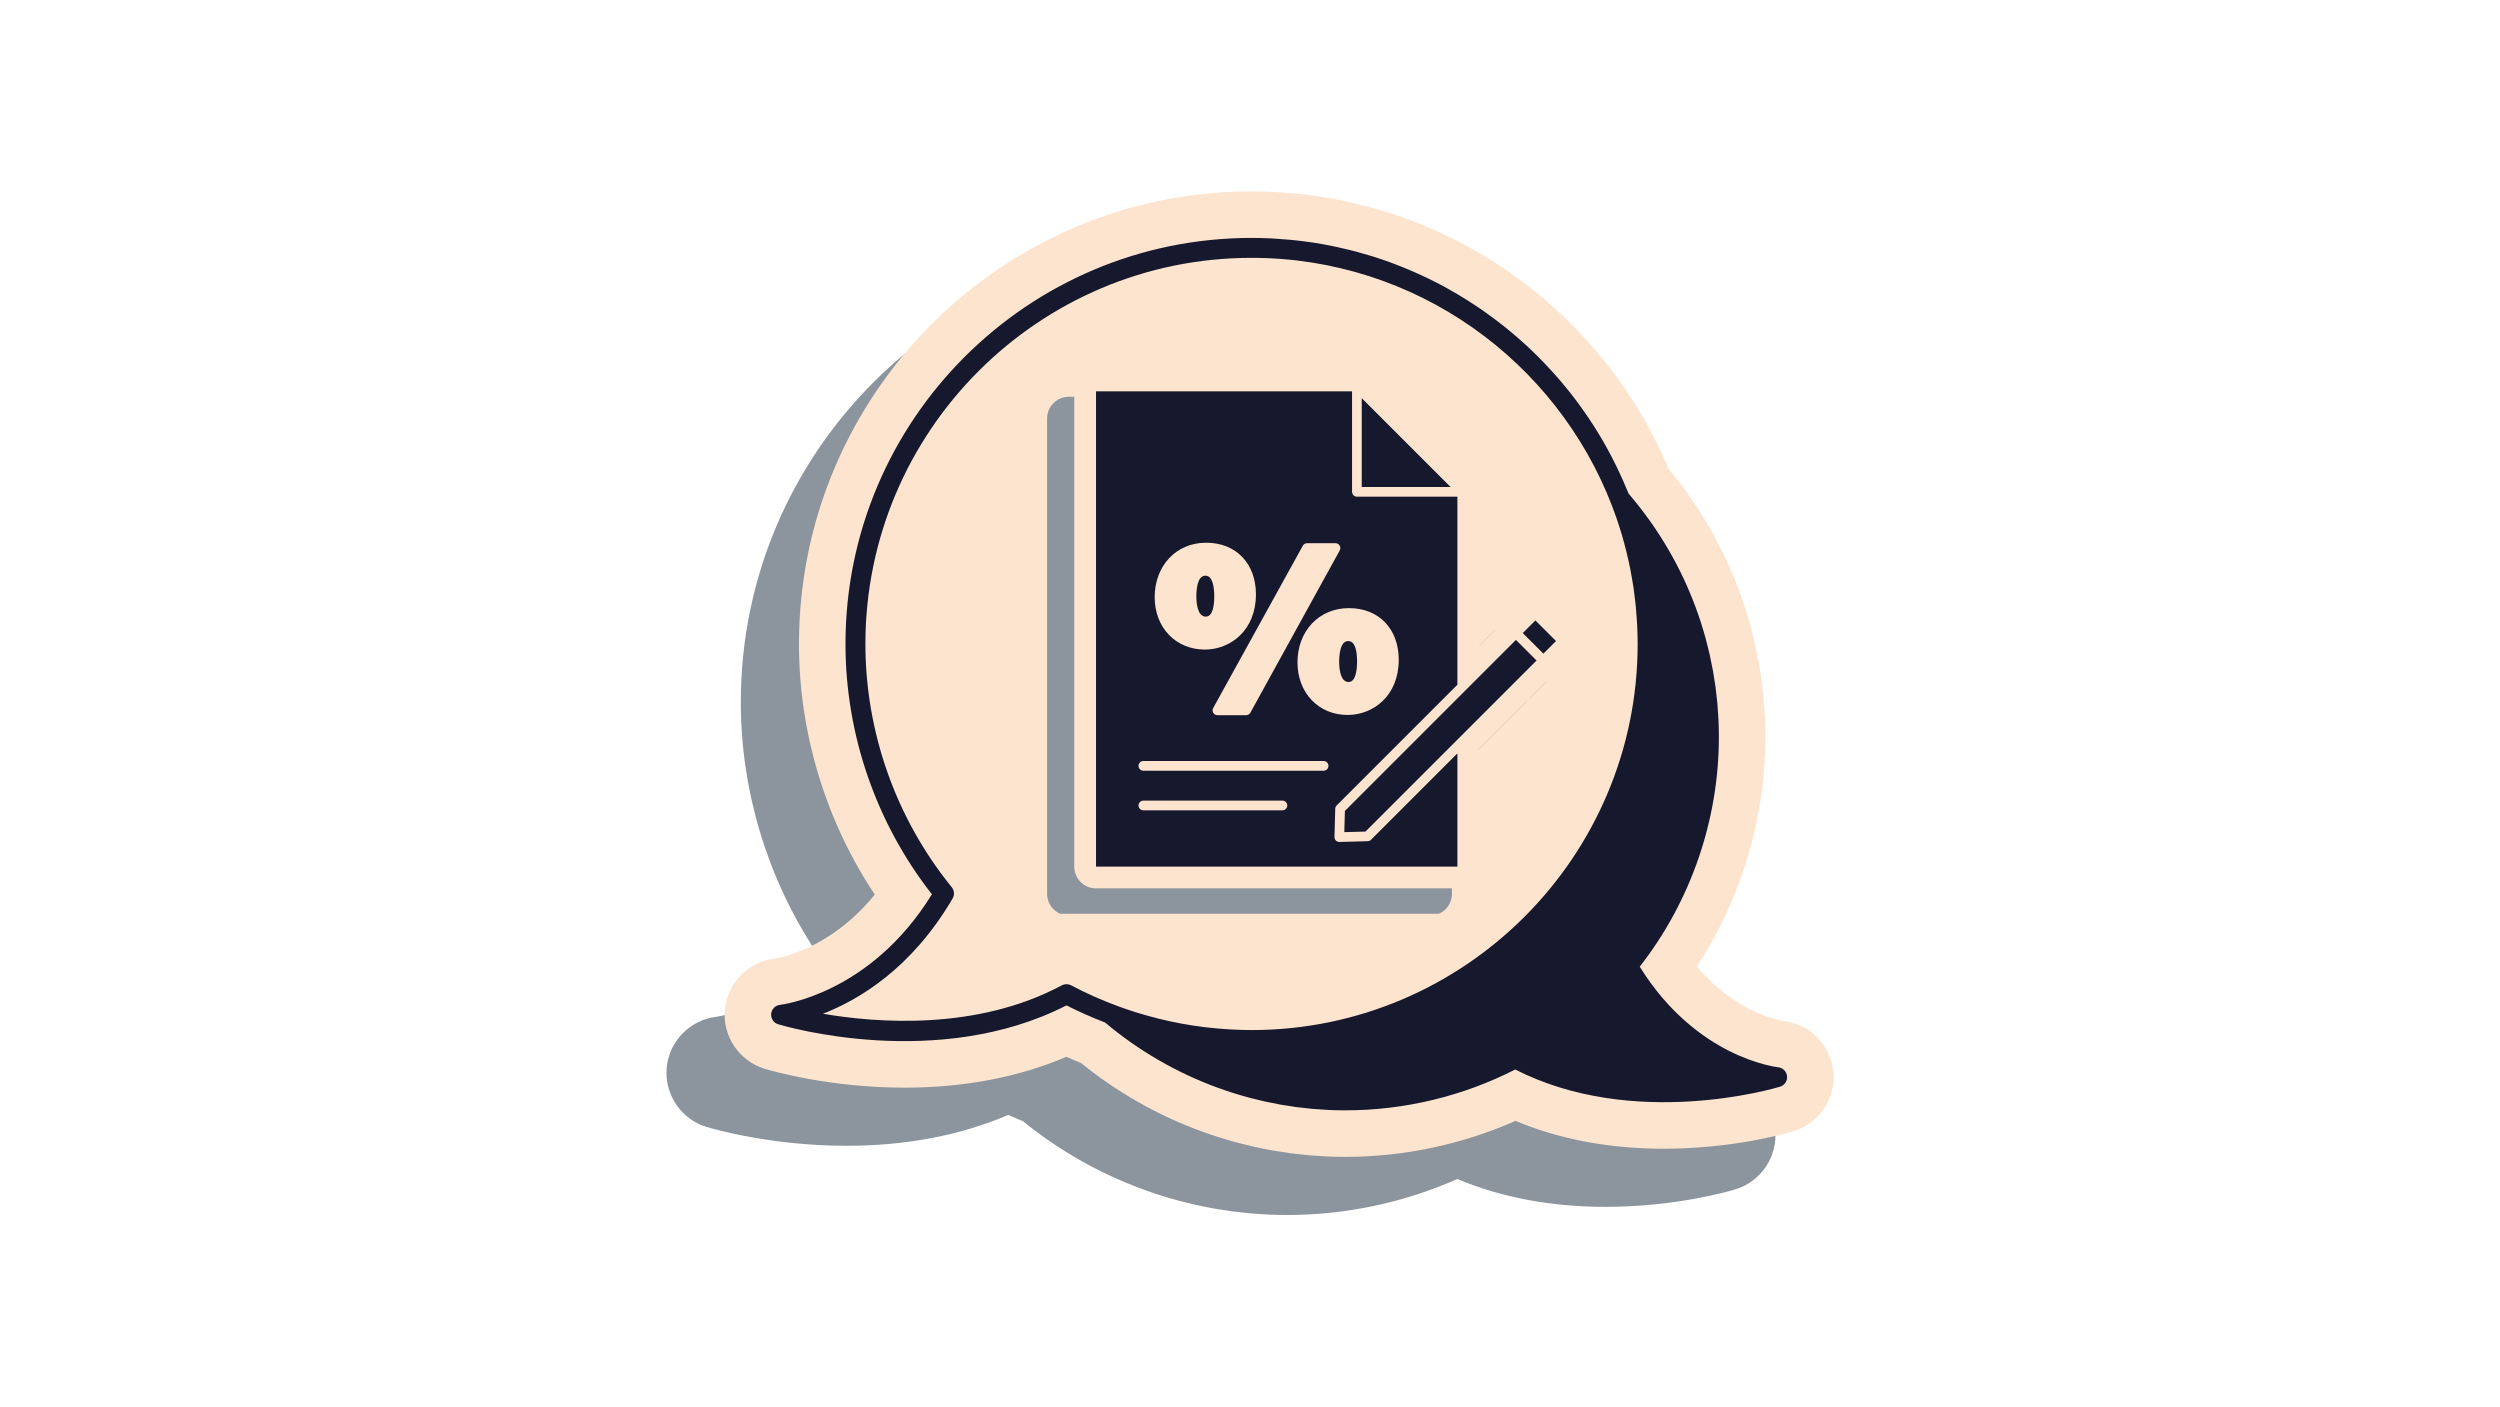
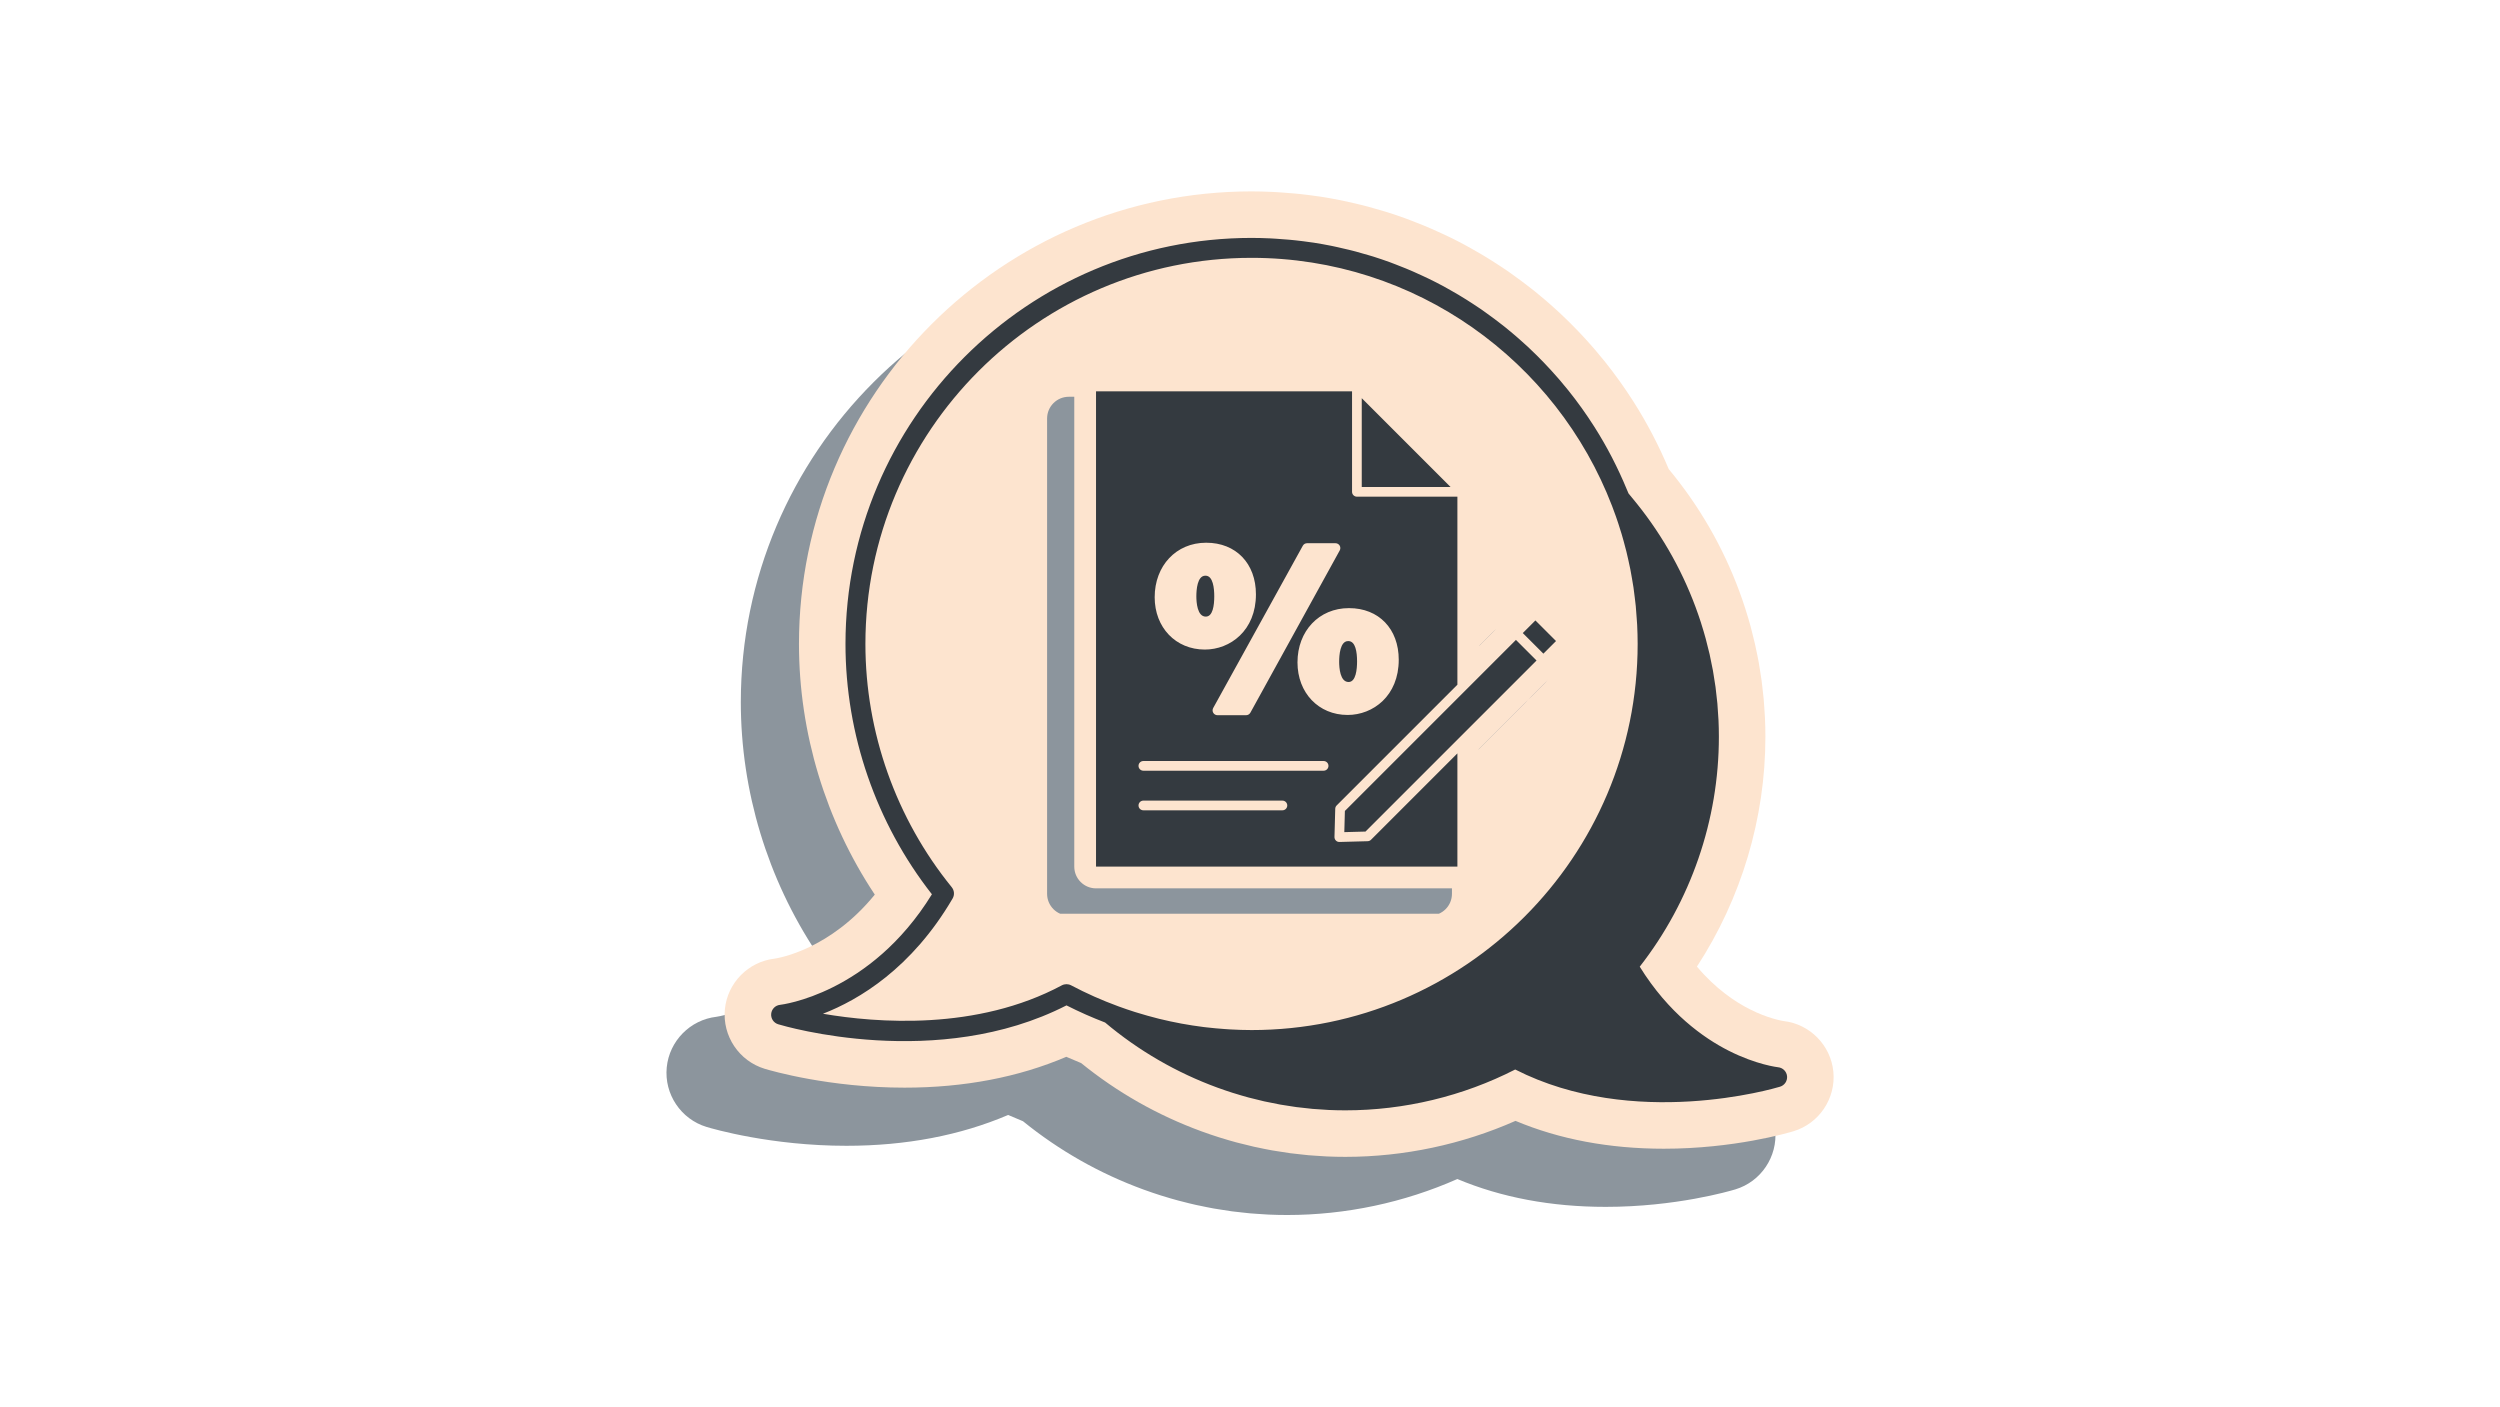
<svg xmlns="http://www.w3.org/2000/svg" width="1920" zoomAndPan="magnify" viewBox="0 0 1440 810" height="1080" preserveAspectRatio="xMidYMid meet" version="1.0">
  <defs>
    <clipPath id="29d23ee777">
      <path d="M 0.52 34 L 640 34 L 640 591 L 0.52 591 Z M 0.52 34 " clip-rule="nonzero" />
    </clipPath>
    <clipPath id="437e81dd19">
      <path d="M 34 1.109 L 673.051 1.109 L 673.051 558 L 34 558 Z M 34 1.109 " clip-rule="nonzero" />
    </clipPath>
    <clipPath id="a97a9fcd45">
      <path d="M 220.07 119 L 511 119 L 511 417.309 L 220.07 417.309 Z M 220.07 119 " clip-rule="nonzero" />
    </clipPath>
    <clipPath id="d2cba86591">
      <path d="M 235 103.875 L 526 103.875 L 526 403 L 235 403 Z M 235 103.875 " clip-rule="nonzero" />
    </clipPath>
    <clipPath id="70282d94dc">
      <rect x="0" width="674" y="0" height="592" />
    </clipPath>
  </defs>
  <g transform="matrix(1, 0, 0, 1, 383, 109)">
    <g clip-path="url(#70282d94dc)">
      <g clip-path="url(#29d23ee777)">
        <path fill="#8c959d" d="M 358.445 590.844 C 354.922 590.844 351.332 590.766 347.777 590.609 C 346.578 590.555 345.391 590.473 344.211 590.383 C 343.777 590.352 343.344 590.316 342.906 590.293 L 341.527 590.207 C 340.223 590.133 338.742 590.043 337.156 589.898 C 335.309 589.734 333.555 589.527 332 589.344 L 330.742 589.191 C 330.371 589.152 330 589.113 329.629 589.074 C 328.625 588.973 327.629 588.863 326.633 588.734 C 324.188 588.402 321.934 588.035 319.754 587.672 L 319.234 587.586 C 318.98 587.543 318.738 587.512 318.5 587.473 C 317.723 587.355 316.949 587.242 316.18 587.102 C 313.23 586.574 310.406 585.98 307.988 585.461 L 307.652 585.398 C 307.051 585.281 306.449 585.164 305.852 585.027 C 303.309 584.461 300.664 583.809 297.281 582.918 L 297.129 582.883 C 296.633 582.762 296.133 582.645 295.641 582.508 C 292.82 581.75 289.871 580.887 286.609 579.871 C 286.207 579.754 285.832 579.641 285.461 579.523 C 282.5 578.582 279.359 577.516 276.191 576.363 C 276 576.301 275.809 576.23 275.621 576.164 C 250.371 566.934 227.062 553.719 206.246 536.828 C 203.461 535.703 200.727 534.551 198.078 533.379 C 198.043 533.363 197.793 533.25 197.707 533.215 C 170.094 545.012 138.82 550.977 104.523 550.977 C 61.176 550.977 27.68 541.234 24.004 540.125 C 9.184 535.645 -0.469 521.211 1.039 505.809 C 2.535 490.586 14.539 478.414 29.684 476.664 C 32.004 476.328 61.617 471.457 87.387 439.793 C 59.105 397.227 43.711 346.676 43.711 295.406 C 43.711 151.676 160.652 34.738 304.387 34.738 C 308.082 34.738 312.035 34.836 316.473 35.039 C 317.414 35.086 318.344 35.141 319.27 35.199 L 320.117 35.254 C 323.023 35.426 325.922 35.645 328.734 35.906 L 329.355 35.965 C 330.418 36.062 331.477 36.164 332.535 36.281 C 335.82 36.633 339.156 37.059 342.441 37.539 L 342.754 37.582 C 343.277 37.648 343.801 37.719 344.324 37.797 C 347.961 38.363 351.699 39.031 355.762 39.848 C 356.641 40.023 357.504 40.211 358.363 40.398 L 359.309 40.605 C 362.043 41.195 364.719 41.816 367.273 42.453 C 368.629 42.789 369.965 43.125 371.289 43.477 C 373.816 44.148 376.441 44.898 379.324 45.766 L 380.227 46.031 C 381.004 46.254 381.777 46.477 382.543 46.723 C 385.949 47.793 389.453 48.984 392.973 50.258 C 393.93 50.605 394.867 50.965 395.805 51.328 L 396.816 51.715 C 399.301 52.66 401.516 53.535 403.586 54.391 C 405.098 55.02 406.594 55.652 408.086 56.301 C 409.895 57.09 411.836 57.965 414.176 59.059 L 415.242 59.555 C 416.348 60.062 417.441 60.57 418.527 61.102 C 421.648 62.629 424.715 64.199 427.645 65.781 C 428.828 66.422 429.98 67.07 431.129 67.73 L 432.258 68.367 C 433.934 69.32 435.602 70.27 437.25 71.246 C 438.797 72.172 440.457 73.184 442.328 74.359 C 443.738 75.238 445.141 76.145 446.539 77.059 L 446.883 77.281 C 448.441 78.301 450.055 79.355 451.746 80.52 C 452.52 81.051 453.297 81.609 454.074 82.168 L 454.957 82.805 C 458.527 85.34 462.016 87.949 465.336 90.566 L 465.973 91.059 C 466.633 91.574 467.285 92.086 467.938 92.613 C 469.629 93.98 471.414 95.469 473.531 97.281 C 474.332 97.969 475.172 98.691 476.004 99.422 C 478.281 101.422 480.035 102.996 481.672 104.516 C 481.969 104.793 482.238 105.055 482.512 105.316 L 482.684 105.48 C 489.062 111.469 495.258 117.906 501.066 124.586 C 501.066 124.586 501.922 125.574 502.191 125.891 C 504.203 128.23 506.039 130.445 507.777 132.613 L 507.93 132.805 C 513.762 140.086 519.281 147.812 524.352 155.773 L 524.523 156.035 C 532.23 168.176 539.008 181.16 544.691 194.68 C 562.156 215.734 575.805 239.328 585.262 264.809 C 585.328 264.992 585.391 265.172 585.453 265.352 C 586.633 268.543 587.738 271.746 588.746 274.879 C 588.863 275.246 588.977 275.617 589.086 275.988 C 590.121 279.25 591.008 282.238 591.797 285.105 C 591.922 285.582 592.043 286.051 592.152 286.527 L 592.176 286.609 C 593.086 290.023 593.789 292.832 594.387 295.477 C 594.531 296.113 594.664 296.781 594.797 297.445 L 594.883 297.883 C 595.453 300.523 596.016 303.148 596.523 305.973 C 596.668 306.773 596.793 307.574 596.914 308.383 C 596.953 308.645 596.992 308.91 597.035 309.176 L 597.148 309.836 C 597.504 311.973 597.875 314.18 598.195 316.57 C 598.328 317.562 598.438 318.543 598.539 319.523 C 598.578 319.887 598.617 320.254 598.66 320.613 L 598.816 321.91 C 599.008 323.523 599.227 325.352 599.402 327.281 C 599.547 328.906 599.637 330.43 599.719 331.777 L 599.805 333.184 C 599.832 333.598 599.867 334.027 599.898 334.461 C 599.988 335.66 600.074 336.855 600.129 338.059 C 600.293 341.672 600.375 345.32 600.375 348.918 C 600.375 395.82 586.48 442.098 560.938 481.254 C 571.699 494.031 582.887 501.504 591.254 505.758 C 601.867 511.152 610.043 512.496 610.875 512.625 C 626.02 514.352 638.066 526.594 639.523 541.848 C 640.992 557.223 631.332 571.625 616.559 576.086 C 613.168 577.109 582.125 586.156 541.887 586.156 L 541.883 586.156 C 510.504 586.156 481.828 580.77 456.43 570.117 C 425.711 583.707 392.109 590.844 358.445 590.844 " fill-opacity="1" fill-rule="nonzero" />
      </g>
      <g clip-path="url(#437e81dd19)">
        <path fill="#fde4cf" d="M 673.02 508.355 C 671.559 493.098 659.512 480.855 644.367 479.129 C 643.535 479 635.359 477.66 624.746 472.262 C 616.383 468.008 605.191 460.535 594.43 447.758 C 619.973 408.605 633.867 362.324 633.867 315.422 C 633.867 311.824 633.785 308.176 633.621 304.562 C 633.57 303.363 633.484 302.168 633.395 300.965 C 633.359 300.531 633.328 300.102 633.301 299.688 L 633.215 298.281 C 633.133 296.938 633.043 295.41 632.895 293.785 C 632.719 291.855 632.504 290.027 632.309 288.418 L 632.152 287.121 C 632.113 286.758 632.074 286.391 632.031 286.027 C 631.934 285.051 631.824 284.066 631.688 283.074 C 631.367 280.688 630.996 278.477 630.641 276.344 L 630.531 275.68 C 630.484 275.418 630.449 275.152 630.406 274.891 C 630.285 274.082 630.164 273.277 630.02 272.477 C 629.508 269.656 628.949 267.027 628.375 264.387 L 628.289 263.949 C 628.16 263.285 628.027 262.621 627.879 261.98 C 627.281 259.34 626.578 256.531 625.672 253.113 L 625.648 253.031 C 625.535 252.559 625.418 252.086 625.289 251.613 C 624.5 248.746 623.613 245.758 622.578 242.492 C 622.469 242.125 622.359 241.754 622.238 241.383 C 621.234 238.25 620.125 235.047 618.949 231.859 C 618.887 231.68 618.82 231.5 618.754 231.312 C 609.297 205.828 595.648 182.242 578.184 161.184 C 572.504 147.668 565.727 134.68 558.016 122.543 L 557.844 122.277 C 552.777 114.32 547.254 106.594 541.422 99.309 L 541.273 99.121 C 539.535 96.949 537.695 94.738 535.684 92.398 C 535.414 92.082 534.559 91.094 534.559 91.094 C 528.75 84.414 522.555 77.977 516.18 71.988 L 516.008 71.824 C 515.734 71.562 515.465 71.301 515.164 71.023 C 513.527 69.5 511.773 67.93 509.5 65.93 C 508.664 65.199 507.828 64.473 507.023 63.785 C 504.906 61.973 503.125 60.488 501.43 59.121 C 500.781 58.594 500.129 58.082 499.465 57.566 L 498.828 57.07 C 495.512 54.457 492.023 51.848 488.453 49.312 L 487.566 48.672 C 486.793 48.117 486.016 47.559 485.242 47.023 C 483.547 45.859 481.938 44.809 480.379 43.785 L 480.035 43.566 C 478.637 42.648 477.234 41.746 475.82 40.863 C 473.953 39.691 472.293 38.676 470.746 37.754 C 469.098 36.773 467.43 35.824 465.75 34.875 L 464.621 34.234 C 463.473 33.578 462.324 32.926 461.137 32.289 C 458.211 30.707 455.141 29.133 452.02 27.609 C 450.938 27.078 449.84 26.57 448.738 26.059 L 447.668 25.562 C 445.328 24.473 443.391 23.598 441.578 22.809 C 440.086 22.156 438.594 21.527 437.078 20.898 C 435.012 20.043 432.793 19.168 430.309 18.223 L 429.301 17.832 C 428.359 17.469 427.422 17.105 426.465 16.762 C 422.949 15.488 419.441 14.301 416.035 13.227 C 415.27 12.984 414.496 12.758 413.723 12.535 L 412.816 12.27 C 409.938 11.402 407.312 10.656 404.785 9.98 C 403.457 9.629 402.121 9.293 400.766 8.957 C 398.211 8.324 395.535 7.703 392.805 7.109 L 391.859 6.906 C 390.996 6.715 390.133 6.527 389.258 6.352 C 385.191 5.539 381.453 4.867 377.816 4.309 C 377.293 4.227 376.77 4.152 376.246 4.086 L 375.938 4.047 C 372.656 3.562 369.312 3.137 366.031 2.785 C 364.973 2.672 363.91 2.57 362.848 2.473 L 362.23 2.414 C 359.418 2.152 356.516 1.93 353.613 1.754 L 352.766 1.707 C 351.836 1.645 350.91 1.59 349.969 1.547 C 345.531 1.344 341.574 1.242 337.883 1.242 C 194.145 1.242 77.207 118.18 77.207 261.914 C 77.207 313.184 92.602 363.73 120.879 406.297 C 95.113 437.965 65.5 442.836 63.176 443.172 C 48.035 444.922 36.031 457.094 34.535 472.312 C 33.023 487.715 42.676 502.148 57.5 506.633 C 61.172 507.742 94.672 517.488 138.02 517.488 C 172.312 517.488 203.586 511.516 231.203 499.719 C 231.289 499.758 231.539 499.867 231.57 499.883 C 234.223 501.059 236.953 502.207 239.738 503.332 C 260.559 520.223 283.863 533.441 309.117 542.672 C 309.305 542.738 309.492 542.805 309.684 542.867 C 312.855 544.02 315.996 545.09 318.957 546.027 C 319.324 546.148 319.699 546.258 320.102 546.375 C 323.367 547.391 326.32 548.254 329.133 549.016 C 329.629 549.148 330.125 549.27 330.621 549.387 L 330.777 549.426 C 334.16 550.316 336.801 550.965 339.348 551.535 C 339.941 551.668 340.543 551.789 341.145 551.902 L 341.48 551.969 C 343.902 552.488 346.723 553.082 349.672 553.609 C 350.441 553.746 351.219 553.863 351.992 553.98 C 352.234 554.016 352.477 554.051 352.73 554.09 L 353.25 554.176 C 355.43 554.539 357.684 554.91 360.129 555.238 C 361.121 555.371 362.121 555.477 363.121 555.578 C 363.492 555.621 363.867 555.656 364.234 555.699 L 365.496 555.848 C 367.047 556.035 368.805 556.246 370.652 556.406 C 372.234 556.547 373.715 556.637 375.02 556.711 L 376.398 556.797 C 376.836 556.824 377.27 556.855 377.703 556.887 C 378.887 556.977 380.07 557.059 381.27 557.113 C 384.824 557.273 388.414 557.352 391.941 557.352 C 425.602 557.352 459.203 550.215 489.926 536.621 C 515.324 547.273 544 552.664 575.375 552.664 L 575.379 552.664 C 615.617 552.664 646.664 543.617 650.051 542.594 C 664.828 538.129 674.488 523.73 673.02 508.355 " fill-opacity="1" fill-rule="nonzero" />
      </g>
-       <path fill="#16182d" d="M 337.883 484.316 C 333.73 484.316 329.594 484.164 325.473 483.938 C 324.512 483.883 323.562 483.805 322.605 483.742 C 319.078 483.5 315.562 483.18 312.055 482.77 C 311.445 482.699 310.832 482.641 310.223 482.562 C 301.648 481.484 293.145 479.914 284.758 477.852 C 284.363 477.758 283.969 477.648 283.574 477.547 C 279.852 476.613 276.156 475.57 272.488 474.441 C 271.859 474.25 271.223 474.062 270.594 473.867 C 267.527 472.895 264.48 471.852 261.453 470.746 C 261.305 470.691 261.156 470.637 261.008 470.582 C 251.742 467.184 242.703 463.176 233.98 458.555 C 233.141 458.113 232.219 457.887 231.293 457.887 C 230.363 457.887 229.434 458.113 228.59 458.57 C 179.68 484.758 122.023 480.23 91.016 474.918 C 111.738 466.879 142.164 448.789 165.699 408.543 C 166.91 406.48 166.707 403.887 165.199 402.031 C 133.133 362.566 115.477 312.805 115.477 261.914 C 115.477 139.281 215.246 39.516 337.883 39.516 C 432.547 39.516 513.539 98.992 545.578 182.52 C 546.336 184.492 547.062 186.465 547.758 188.453 C 548.219 189.766 548.668 191.09 549.105 192.418 C 549.773 194.449 550.426 196.492 551.035 198.539 C 551.449 199.93 551.836 201.328 552.227 202.727 C 552.773 204.707 553.305 206.691 553.801 208.684 C 554.18 210.234 554.527 211.797 554.879 213.363 C 555.301 215.227 555.715 217.094 556.082 218.969 C 556.43 220.73 556.73 222.504 557.035 224.281 C 557.328 226 557.637 227.719 557.891 229.441 C 558.184 231.441 558.422 233.461 558.66 235.48 C 558.844 237.02 559.051 238.562 559.203 240.109 C 559.43 242.449 559.586 244.809 559.738 247.172 C 559.82 248.426 559.941 249.684 560.004 250.941 C 560.18 254.578 560.285 258.234 560.285 261.914 C 560.285 384.551 460.512 484.316 337.883 484.316 Z M 641.223 505.742 C 641.098 505.727 628.766 504.367 612.602 496.148 C 598.316 488.887 578.109 474.656 561.488 447.805 C 590.914 410.148 607.074 363.301 607.074 315.422 C 607.074 312.199 607 308.98 606.855 305.77 C 606.789 304.32 606.656 302.879 606.562 301.43 C 606.449 299.684 606.363 297.926 606.207 296.188 C 606.031 294.203 605.777 292.234 605.543 290.262 C 605.402 289.062 605.297 287.859 605.137 286.672 C 604.84 284.469 604.469 282.285 604.102 280.098 C 603.945 279.145 603.82 278.188 603.648 277.238 C 603.211 274.816 602.699 272.422 602.18 270.027 C 602.031 269.32 601.906 268.609 601.75 267.906 C 601.141 265.234 600.465 262.574 599.754 259.93 C 599.645 259.52 599.555 259.102 599.441 258.695 C 598.68 255.91 597.852 253.152 596.977 250.402 C 596.895 250.133 596.824 249.863 596.738 249.594 C 595.793 246.66 594.781 243.754 593.711 240.863 L 593.633 240.641 C 585.152 217.793 572.75 196.426 556.879 177.48 C 556.258 176.734 555.668 175.973 555.039 175.238 C 554.715 174.434 554.348 173.652 554.016 172.852 C 548.824 160.293 542.617 148.273 535.406 136.926 L 535.242 136.672 C 530.668 129.48 525.719 122.559 520.402 115.926 L 520.367 115.879 C 518.719 113.824 517.031 111.809 515.32 109.809 C 514.992 109.43 514.664 109.055 514.336 108.68 C 509.117 102.676 503.605 96.941 497.812 91.496 C 497.516 91.215 497.223 90.93 496.922 90.648 C 495.254 89.094 493.547 87.578 491.828 86.074 C 491.09 85.426 490.348 84.781 489.602 84.141 C 487.945 82.727 486.281 81.324 484.582 79.953 C 483.812 79.332 483.023 78.727 482.242 78.113 C 479.203 75.723 476.102 73.402 472.941 71.16 C 471.977 70.473 471.023 69.77 470.051 69.098 C 468.508 68.039 466.941 67.02 465.375 65.996 C 464.125 65.18 462.867 64.367 461.598 63.57 C 460.09 62.629 458.582 61.695 457.051 60.785 C 455.566 59.906 454.07 59.055 452.566 58.203 C 451.191 57.422 449.824 56.629 448.43 55.875 C 445.734 54.426 443 53.027 440.242 51.68 C 438.957 51.047 437.648 50.457 436.352 49.852 C 434.535 49.004 432.711 48.172 430.875 47.371 C 429.539 46.789 428.195 46.219 426.855 45.664 C 424.844 44.832 422.812 44.035 420.777 43.262 C 419.629 42.824 418.496 42.375 417.344 41.953 C 414.254 40.836 411.141 39.777 407.992 38.785 C 407.035 38.484 406.066 38.219 405.105 37.93 C 402.723 37.211 400.324 36.523 397.91 35.883 C 396.715 35.566 395.512 35.258 394.305 34.961 C 391.941 34.375 389.559 33.824 387.168 33.309 C 386.105 33.082 385.055 32.836 383.988 32.625 C 380.594 31.945 377.18 31.32 373.738 30.789 C 373.176 30.703 372.605 30.641 372.039 30.559 C 369.094 30.125 366.125 29.746 363.145 29.426 C 362.012 29.301 360.879 29.199 359.742 29.09 C 357.176 28.852 354.594 28.656 352 28.504 C 350.918 28.438 349.828 28.363 348.738 28.309 C 345.137 28.145 341.523 28.039 337.883 28.039 C 208.918 28.039 104 132.953 104 261.914 C 104 314.086 121.648 365.125 153.781 406.113 C 118.27 463.758 66.859 469.723 66.348 469.781 C 63.621 470.051 61.469 472.207 61.203 474.93 C 60.934 477.652 62.629 480.188 65.25 480.98 C 69.008 482.117 157.117 508.074 231.297 470.102 C 234.945 471.969 238.66 473.699 242.398 475.375 C 246.066 476.996 249.785 478.523 253.527 479.969 L 253.535 479.969 L 253.543 479.977 C 272.902 496.285 294.848 508.926 318.281 517.492 C 318.387 517.527 318.492 517.562 318.594 517.598 C 321.418 518.625 324.266 519.598 327.129 520.512 C 327.383 520.59 327.637 520.652 327.887 520.73 C 330.605 521.582 333.344 522.398 336.098 523.141 C 336.562 523.266 337.035 523.367 337.5 523.488 C 340.055 524.16 342.613 524.805 345.191 525.383 C 345.82 525.523 346.461 525.633 347.094 525.766 C 349.516 526.285 351.941 526.793 354.383 527.227 C 355.285 527.391 356.191 527.504 357.098 527.656 C 359.281 528.012 361.465 528.383 363.664 528.676 C 364.879 528.84 366.102 528.941 367.32 529.082 C 369.223 529.305 371.121 529.547 373.027 529.719 C 374.727 529.867 376.434 529.945 378.137 530.059 C 379.578 530.152 381.012 530.281 382.453 530.348 C 385.609 530.484 388.77 530.555 391.941 530.555 C 425.887 530.555 459.637 522.434 489.762 507.031 C 557.969 541.812 638.852 517.984 642.305 516.938 C 644.918 516.148 646.605 513.621 646.348 510.902 C 646.086 508.184 643.938 506.023 641.223 505.742 " fill-opacity="1" fill-rule="nonzero" />
-       <path fill="#16182d" d="M 428.879 380.738 C 428.879 384.438 425.871 387.441 422.176 387.441 L 250.012 387.441 C 246.316 387.441 243.305 384.438 243.305 380.738 L 243.305 248.93 C 243.305 245.23 246.316 242.227 250.012 242.227 L 422.176 242.227 C 425.871 242.227 428.879 245.23 428.879 248.93 Z M 291.949 165.648 C 291.949 159.051 297.316 153.684 303.914 153.684 L 368.273 153.684 C 374.871 153.684 380.238 159.051 380.238 165.648 L 380.238 230.75 L 291.949 230.75 Z M 422.176 230.75 L 421.801 230.75 L 421.801 165.648 C 421.801 136.133 397.785 112.117 368.273 112.117 L 303.914 112.117 C 274.398 112.117 250.387 136.133 250.387 165.648 L 250.387 230.75 L 250.012 230.75 C 239.988 230.75 231.832 238.906 231.832 248.93 L 231.832 380.738 C 231.832 390.762 239.988 398.914 250.012 398.914 L 422.176 398.914 C 432.195 398.914 440.352 390.762 440.352 380.738 L 440.352 248.93 C 440.352 238.906 432.195 230.75 422.176 230.75 " fill-opacity="1" fill-rule="nonzero" />
-       <path fill="#16182d" d="M 362.574 298.023 C 362.574 290.492 359.352 283.293 353.73 278.273 C 348.117 273.258 340.57 270.887 333.039 271.715 C 322.352 272.922 311.801 282.863 310.004 293.426 C 308.516 302.18 311.418 311.043 317.781 317.129 C 318.172 317.5 318.32 318.07 318.184 318.609 L 309.797 350.945 C 309.352 352.664 309.727 354.488 310.809 355.895 C 311.898 357.301 313.574 358.125 315.352 358.125 L 356.836 358.125 C 358.613 358.125 360.289 357.301 361.371 355.895 C 362.457 354.488 362.836 352.664 362.391 350.945 L 354.008 318.613 C 353.867 318.07 354.016 317.504 354.402 317.133 C 359.672 312.094 362.574 305.309 362.574 298.023 " fill-opacity="1" fill-rule="nonzero" />
+       <path fill="#343a40" d="M 337.883 484.316 C 333.73 484.316 329.594 484.164 325.473 483.938 C 324.512 483.883 323.562 483.805 322.605 483.742 C 319.078 483.5 315.562 483.18 312.055 482.77 C 311.445 482.699 310.832 482.641 310.223 482.562 C 301.648 481.484 293.145 479.914 284.758 477.852 C 284.363 477.758 283.969 477.648 283.574 477.547 C 279.852 476.613 276.156 475.57 272.488 474.441 C 271.859 474.25 271.223 474.062 270.594 473.867 C 267.527 472.895 264.48 471.852 261.453 470.746 C 261.305 470.691 261.156 470.637 261.008 470.582 C 251.742 467.184 242.703 463.176 233.98 458.555 C 233.141 458.113 232.219 457.887 231.293 457.887 C 230.363 457.887 229.434 458.113 228.59 458.57 C 179.68 484.758 122.023 480.23 91.016 474.918 C 111.738 466.879 142.164 448.789 165.699 408.543 C 166.91 406.48 166.707 403.887 165.199 402.031 C 133.133 362.566 115.477 312.805 115.477 261.914 C 115.477 139.281 215.246 39.516 337.883 39.516 C 432.547 39.516 513.539 98.992 545.578 182.52 C 546.336 184.492 547.062 186.465 547.758 188.453 C 548.219 189.766 548.668 191.09 549.105 192.418 C 549.773 194.449 550.426 196.492 551.035 198.539 C 551.449 199.93 551.836 201.328 552.227 202.727 C 552.773 204.707 553.305 206.691 553.801 208.684 C 554.18 210.234 554.527 211.797 554.879 213.363 C 555.301 215.227 555.715 217.094 556.082 218.969 C 556.43 220.73 556.73 222.504 557.035 224.281 C 557.328 226 557.637 227.719 557.891 229.441 C 558.184 231.441 558.422 233.461 558.66 235.48 C 558.844 237.02 559.051 238.562 559.203 240.109 C 559.43 242.449 559.586 244.809 559.738 247.172 C 559.82 248.426 559.941 249.684 560.004 250.941 C 560.18 254.578 560.285 258.234 560.285 261.914 C 560.285 384.551 460.512 484.316 337.883 484.316 Z M 641.223 505.742 C 641.098 505.727 628.766 504.367 612.602 496.148 C 598.316 488.887 578.109 474.656 561.488 447.805 C 590.914 410.148 607.074 363.301 607.074 315.422 C 607.074 312.199 607 308.98 606.855 305.77 C 606.789 304.32 606.656 302.879 606.562 301.43 C 606.449 299.684 606.363 297.926 606.207 296.188 C 606.031 294.203 605.777 292.234 605.543 290.262 C 605.402 289.062 605.297 287.859 605.137 286.672 C 604.84 284.469 604.469 282.285 604.102 280.098 C 603.945 279.145 603.82 278.188 603.648 277.238 C 603.211 274.816 602.699 272.422 602.18 270.027 C 602.031 269.32 601.906 268.609 601.75 267.906 C 601.141 265.234 600.465 262.574 599.754 259.93 C 599.645 259.52 599.555 259.102 599.441 258.695 C 598.68 255.91 597.852 253.152 596.977 250.402 C 596.895 250.133 596.824 249.863 596.738 249.594 C 595.793 246.66 594.781 243.754 593.711 240.863 L 593.633 240.641 C 585.152 217.793 572.75 196.426 556.879 177.48 C 556.258 176.734 555.668 175.973 555.039 175.238 C 554.715 174.434 554.348 173.652 554.016 172.852 C 548.824 160.293 542.617 148.273 535.406 136.926 L 535.242 136.672 C 530.668 129.48 525.719 122.559 520.402 115.926 L 520.367 115.879 C 518.719 113.824 517.031 111.809 515.32 109.809 C 514.992 109.43 514.664 109.055 514.336 108.68 C 509.117 102.676 503.605 96.941 497.812 91.496 C 497.516 91.215 497.223 90.93 496.922 90.648 C 495.254 89.094 493.547 87.578 491.828 86.074 C 491.09 85.426 490.348 84.781 489.602 84.141 C 487.945 82.727 486.281 81.324 484.582 79.953 C 483.812 79.332 483.023 78.727 482.242 78.113 C 479.203 75.723 476.102 73.402 472.941 71.16 C 471.977 70.473 471.023 69.77 470.051 69.098 C 468.508 68.039 466.941 67.02 465.375 65.996 C 464.125 65.18 462.867 64.367 461.598 63.57 C 460.09 62.629 458.582 61.695 457.051 60.785 C 455.566 59.906 454.07 59.055 452.566 58.203 C 451.191 57.422 449.824 56.629 448.43 55.875 C 445.734 54.426 443 53.027 440.242 51.68 C 438.957 51.047 437.648 50.457 436.352 49.852 C 434.535 49.004 432.711 48.172 430.875 47.371 C 429.539 46.789 428.195 46.219 426.855 45.664 C 424.844 44.832 422.812 44.035 420.777 43.262 C 419.629 42.824 418.496 42.375 417.344 41.953 C 414.254 40.836 411.141 39.777 407.992 38.785 C 407.035 38.484 406.066 38.219 405.105 37.93 C 402.723 37.211 400.324 36.523 397.91 35.883 C 396.715 35.566 395.512 35.258 394.305 34.961 C 391.941 34.375 389.559 33.824 387.168 33.309 C 386.105 33.082 385.055 32.836 383.988 32.625 C 380.594 31.945 377.18 31.32 373.738 30.789 C 373.176 30.703 372.605 30.641 372.039 30.559 C 369.094 30.125 366.125 29.746 363.145 29.426 C 362.012 29.301 360.879 29.199 359.742 29.09 C 357.176 28.852 354.594 28.656 352 28.504 C 350.918 28.438 349.828 28.363 348.738 28.309 C 345.137 28.145 341.523 28.039 337.883 28.039 C 208.918 28.039 104 132.953 104 261.914 C 104 314.086 121.648 365.125 153.781 406.113 C 118.27 463.758 66.859 469.723 66.348 469.781 C 63.621 470.051 61.469 472.207 61.203 474.93 C 60.934 477.652 62.629 480.188 65.25 480.98 C 69.008 482.117 157.117 508.074 231.297 470.102 C 234.945 471.969 238.66 473.699 242.398 475.375 C 246.066 476.996 249.785 478.523 253.527 479.969 L 253.535 479.969 L 253.543 479.977 C 272.902 496.285 294.848 508.926 318.281 517.492 C 318.387 517.527 318.492 517.562 318.594 517.598 C 321.418 518.625 324.266 519.598 327.129 520.512 C 327.383 520.59 327.637 520.652 327.887 520.73 C 330.605 521.582 333.344 522.398 336.098 523.141 C 336.562 523.266 337.035 523.367 337.5 523.488 C 340.055 524.16 342.613 524.805 345.191 525.383 C 345.82 525.523 346.461 525.633 347.094 525.766 C 349.516 526.285 351.941 526.793 354.383 527.227 C 355.285 527.391 356.191 527.504 357.098 527.656 C 359.281 528.012 361.465 528.383 363.664 528.676 C 364.879 528.84 366.102 528.941 367.32 529.082 C 369.223 529.305 371.121 529.547 373.027 529.719 C 374.727 529.867 376.434 529.945 378.137 530.059 C 379.578 530.152 381.012 530.281 382.453 530.348 C 385.609 530.484 388.77 530.555 391.941 530.555 C 425.887 530.555 459.637 522.434 489.762 507.031 C 557.969 541.812 638.852 517.984 642.305 516.938 C 644.918 516.148 646.605 513.621 646.348 510.902 C 646.086 508.184 643.938 506.023 641.223 505.742 " fill-opacity="1" fill-rule="nonzero" />
+       <path fill="#343a40" d="M 428.879 380.738 C 428.879 384.438 425.871 387.441 422.176 387.441 L 250.012 387.441 C 246.316 387.441 243.305 384.438 243.305 380.738 L 243.305 248.93 C 243.305 245.23 246.316 242.227 250.012 242.227 L 422.176 242.227 C 425.871 242.227 428.879 245.23 428.879 248.93 Z M 291.949 165.648 C 291.949 159.051 297.316 153.684 303.914 153.684 L 368.273 153.684 C 374.871 153.684 380.238 159.051 380.238 165.648 L 380.238 230.75 L 291.949 230.75 Z M 422.176 230.75 L 421.801 230.75 L 421.801 165.648 C 421.801 136.133 397.785 112.117 368.273 112.117 L 303.914 112.117 C 274.398 112.117 250.387 136.133 250.387 165.648 L 250.387 230.75 L 250.012 230.75 C 239.988 230.75 231.832 238.906 231.832 248.93 L 231.832 380.738 C 231.832 390.762 239.988 398.914 250.012 398.914 L 422.176 398.914 C 432.195 398.914 440.352 390.762 440.352 380.738 L 440.352 248.93 C 440.352 238.906 432.195 230.75 422.176 230.75 " fill-opacity="1" fill-rule="nonzero" />
+       <path fill="#343a40" d="M 362.574 298.023 C 362.574 290.492 359.352 283.293 353.73 278.273 C 348.117 273.258 340.57 270.887 333.039 271.715 C 322.352 272.922 311.801 282.863 310.004 293.426 C 308.516 302.18 311.418 311.043 317.781 317.129 C 318.172 317.5 318.32 318.07 318.184 318.609 L 309.797 350.945 C 309.352 352.664 309.727 354.488 310.809 355.895 C 311.898 357.301 313.574 358.125 315.352 358.125 L 356.836 358.125 C 358.613 358.125 360.289 357.301 361.371 355.895 C 362.457 354.488 362.836 352.664 362.391 350.945 L 354.008 318.613 C 353.867 318.07 354.016 317.504 354.402 317.133 C 359.672 312.094 362.574 305.309 362.574 298.023 " fill-opacity="1" fill-rule="nonzero" />
      <g clip-path="url(#a97a9fcd45)">
        <path fill="#8c959d" d="M 440.805 418.352 L 232.652 418.352 C 225.734 418.352 220.125 412.746 220.125 405.828 L 220.125 132.059 C 220.125 125.141 225.734 119.535 232.652 119.535 L 380.125 119.535 C 384.062 119.535 387.574 121.352 389.867 124.195 C 391.602 124.805 393.215 125.801 394.566 127.152 L 445.711 178.293 C 447.062 179.648 448.059 181.258 448.664 182.992 C 451.508 185.289 453.328 188.801 453.328 192.738 L 453.328 278.711 L 465.652 266.383 C 466.324 265.715 467.059 265.133 467.852 264.637 C 468.34 263.855 468.922 263.117 469.605 262.434 L 476.867 255.172 C 479.312 252.723 482.52 251.504 485.723 251.504 C 488.93 251.504 492.137 252.723 494.582 255.172 L 506.457 267.047 C 511.352 271.941 511.352 279.871 506.457 284.762 L 499.195 292.027 C 498.516 292.703 497.777 293.289 496.996 293.777 C 496.504 294.559 495.922 295.297 495.242 295.977 L 453.078 338.145 C 453.238 338.945 453.328 339.766 453.328 340.605 L 453.328 405.828 C 453.328 412.746 447.723 418.352 440.805 418.352 " fill-opacity="1" fill-rule="nonzero" />
      </g>
      <g clip-path="url(#d2cba86591)">
        <path fill="#fde4cf" d="M 522.117 251.391 L 510.238 239.512 C 507.793 237.066 504.586 235.844 501.383 235.844 C 498.176 235.844 494.969 237.066 492.523 239.512 L 485.262 246.777 C 484.578 247.457 483.996 248.199 483.508 248.98 C 482.719 249.477 481.98 250.059 481.309 250.727 L 468.984 263.051 L 468.984 177.082 C 468.984 173.145 467.168 169.633 464.32 167.336 C 463.715 165.602 462.719 163.992 461.367 162.637 L 410.223 111.496 C 408.871 110.145 407.258 109.148 405.527 108.539 C 403.23 105.695 399.719 103.875 395.777 103.875 L 248.309 103.875 C 241.391 103.875 235.785 109.484 235.785 116.402 L 235.785 390.172 C 235.785 397.09 241.391 402.695 248.309 402.695 L 456.461 402.695 C 463.379 402.695 468.984 397.09 468.984 390.172 L 468.984 324.945 C 468.984 324.109 468.895 323.285 468.734 322.488 L 510.902 280.32 C 511.582 279.641 512.164 278.902 512.652 278.121 C 513.434 277.633 514.172 277.047 514.852 276.371 L 522.117 269.105 C 527.008 264.215 527.008 256.281 522.117 251.391 " fill-opacity="1" fill-rule="nonzero" />
      </g>
-       <path fill="#16182d" d="M 311.535 246.168 C 315.566 246.168 316.414 239.797 316.414 234.449 C 316.414 230.023 315.762 222.598 311.398 222.598 L 311.258 222.598 C 306.602 222.598 306.098 230.887 306.098 234.449 C 306.098 237.973 306.629 246.168 311.535 246.168 " fill-opacity="1" fill-rule="nonzero" />
-       <path fill="#16182d" d="M 401.367 120.352 L 401.367 171.496 L 452.508 171.496 Z M 401.367 120.352 " fill-opacity="1" fill-rule="nonzero" />
-       <path fill="#16182d" d="M 393.793 283.836 C 398.039 283.836 398.672 276.41 398.672 271.984 C 398.672 266.637 397.801 260.266 393.652 260.266 L 393.516 260.266 C 388.859 260.266 388.355 268.559 388.355 272.121 C 388.355 275.645 388.887 283.836 393.793 283.836 " fill-opacity="1" fill-rule="nonzero" />
-       <path fill="#16182d" d="M 501.383 248.371 L 494.117 255.633 L 505.992 267.512 L 513.262 260.246 L 501.383 248.371 " fill-opacity="1" fill-rule="nonzero" />
-       <path fill="#16182d" d="M 391.652 358.102 L 391.324 370.309 L 403.527 369.98 L 457.277 316.227 L 502.047 271.461 L 490.168 259.582 L 391.652 358.102 " fill-opacity="1" fill-rule="nonzero" />
-       <path fill="#16182d" d="M 379.398 334.93 L 275.578 334.93 C 274.035 334.93 272.785 333.68 272.785 332.137 C 272.785 330.594 274.035 329.344 275.578 329.344 L 379.398 329.344 C 380.945 329.344 382.195 330.594 382.195 332.137 C 382.195 333.68 380.945 334.93 379.398 334.93 Z M 355.672 357.742 L 275.578 357.742 C 274.035 357.742 272.785 356.488 272.785 354.949 C 272.785 353.406 274.035 352.152 275.578 352.152 L 355.672 352.152 C 357.219 352.152 358.465 353.406 358.465 354.949 C 358.465 356.488 357.219 357.742 355.672 357.742 Z M 311.676 203.613 L 311.816 203.613 C 328.926 203.613 340.418 215.559 340.418 233.336 C 340.418 254.223 325.609 265.148 310.977 265.148 C 294.242 265.148 282.094 252.473 282.094 235.012 C 282.094 216.816 294.535 203.613 311.676 203.613 Z M 369.867 203.895 L 386.246 203.895 C 387.23 203.895 388.148 204.418 388.652 205.266 C 389.152 206.117 389.168 207.168 388.691 208.035 L 337.211 301.512 C 336.719 302.402 335.781 302.957 334.766 302.957 L 318.246 302.957 C 317.258 302.957 316.344 302.434 315.84 301.586 C 315.336 300.734 315.32 299.68 315.801 298.812 L 367.422 205.336 C 367.914 204.445 368.848 203.895 369.867 203.895 Z M 394.07 241.285 C 411.18 241.285 422.676 253.23 422.676 271.004 C 422.676 291.891 407.867 302.816 393.234 302.816 C 376.496 302.816 364.352 290.086 364.352 272.539 C 364.352 254.43 376.793 241.285 393.934 241.285 Z M 404.793 375.531 L 388.523 375.973 L 388.449 375.977 L 388.34 375.961 C 387.613 375.957 386.977 375.656 386.477 375.156 C 385.934 374.613 385.637 373.871 385.656 373.105 L 386.098 356.84 C 386.117 356.125 386.406 355.445 386.914 354.938 L 456.461 285.391 L 456.461 177.082 L 398.574 177.082 C 397.031 177.082 395.777 175.832 395.777 174.289 L 395.777 116.402 L 248.309 116.402 L 248.309 390.172 L 456.461 390.172 L 456.461 324.945 L 406.691 374.715 C 406.188 375.223 405.508 375.516 404.793 375.531 " fill-opacity="1" fill-rule="nonzero" />
+       <path fill="#343a40" d="M 311.535 246.168 C 315.566 246.168 316.414 239.797 316.414 234.449 C 316.414 230.023 315.762 222.598 311.398 222.598 L 311.258 222.598 C 306.602 222.598 306.098 230.887 306.098 234.449 C 306.098 237.973 306.629 246.168 311.535 246.168 " fill-opacity="1" fill-rule="nonzero" />
+       <path fill="#343a40" d="M 401.367 120.352 L 401.367 171.496 L 452.508 171.496 Z M 401.367 120.352 " fill-opacity="1" fill-rule="nonzero" />
+       <path fill="#343a40" d="M 393.793 283.836 C 398.039 283.836 398.672 276.41 398.672 271.984 C 398.672 266.637 397.801 260.266 393.652 260.266 L 393.516 260.266 C 388.859 260.266 388.355 268.559 388.355 272.121 C 388.355 275.645 388.887 283.836 393.793 283.836 " fill-opacity="1" fill-rule="nonzero" />
+       <path fill="#343a40" d="M 501.383 248.371 L 494.117 255.633 L 505.992 267.512 L 513.262 260.246 L 501.383 248.371 " fill-opacity="1" fill-rule="nonzero" />
+       <path fill="#343a40" d="M 391.652 358.102 L 391.324 370.309 L 403.527 369.98 L 457.277 316.227 L 502.047 271.461 L 490.168 259.582 L 391.652 358.102 " fill-opacity="1" fill-rule="nonzero" />
+       <path fill="#343a40" d="M 379.398 334.93 L 275.578 334.93 C 274.035 334.93 272.785 333.68 272.785 332.137 C 272.785 330.594 274.035 329.344 275.578 329.344 L 379.398 329.344 C 380.945 329.344 382.195 330.594 382.195 332.137 C 382.195 333.68 380.945 334.93 379.398 334.93 Z M 355.672 357.742 L 275.578 357.742 C 274.035 357.742 272.785 356.488 272.785 354.949 C 272.785 353.406 274.035 352.152 275.578 352.152 L 355.672 352.152 C 357.219 352.152 358.465 353.406 358.465 354.949 C 358.465 356.488 357.219 357.742 355.672 357.742 Z M 311.676 203.613 L 311.816 203.613 C 328.926 203.613 340.418 215.559 340.418 233.336 C 340.418 254.223 325.609 265.148 310.977 265.148 C 294.242 265.148 282.094 252.473 282.094 235.012 C 282.094 216.816 294.535 203.613 311.676 203.613 Z M 369.867 203.895 L 386.246 203.895 C 387.23 203.895 388.148 204.418 388.652 205.266 C 389.152 206.117 389.168 207.168 388.691 208.035 L 337.211 301.512 C 336.719 302.402 335.781 302.957 334.766 302.957 L 318.246 302.957 C 317.258 302.957 316.344 302.434 315.84 301.586 C 315.336 300.734 315.32 299.68 315.801 298.812 L 367.422 205.336 C 367.914 204.445 368.848 203.895 369.867 203.895 Z M 394.07 241.285 C 411.18 241.285 422.676 253.23 422.676 271.004 C 422.676 291.891 407.867 302.816 393.234 302.816 C 376.496 302.816 364.352 290.086 364.352 272.539 C 364.352 254.43 376.793 241.285 393.934 241.285 Z M 404.793 375.531 L 388.523 375.973 L 388.449 375.977 L 388.34 375.961 C 387.613 375.957 386.977 375.656 386.477 375.156 C 385.934 374.613 385.637 373.871 385.656 373.105 L 386.098 356.84 C 386.117 356.125 386.406 355.445 386.914 354.938 L 456.461 285.391 L 456.461 177.082 L 398.574 177.082 C 397.031 177.082 395.777 175.832 395.777 174.289 L 395.777 116.402 L 248.309 116.402 L 248.309 390.172 L 456.461 390.172 L 456.461 324.945 L 406.691 374.715 C 406.188 375.223 405.508 375.516 404.793 375.531 " fill-opacity="1" fill-rule="nonzero" />
    </g>
  </g>
</svg>
